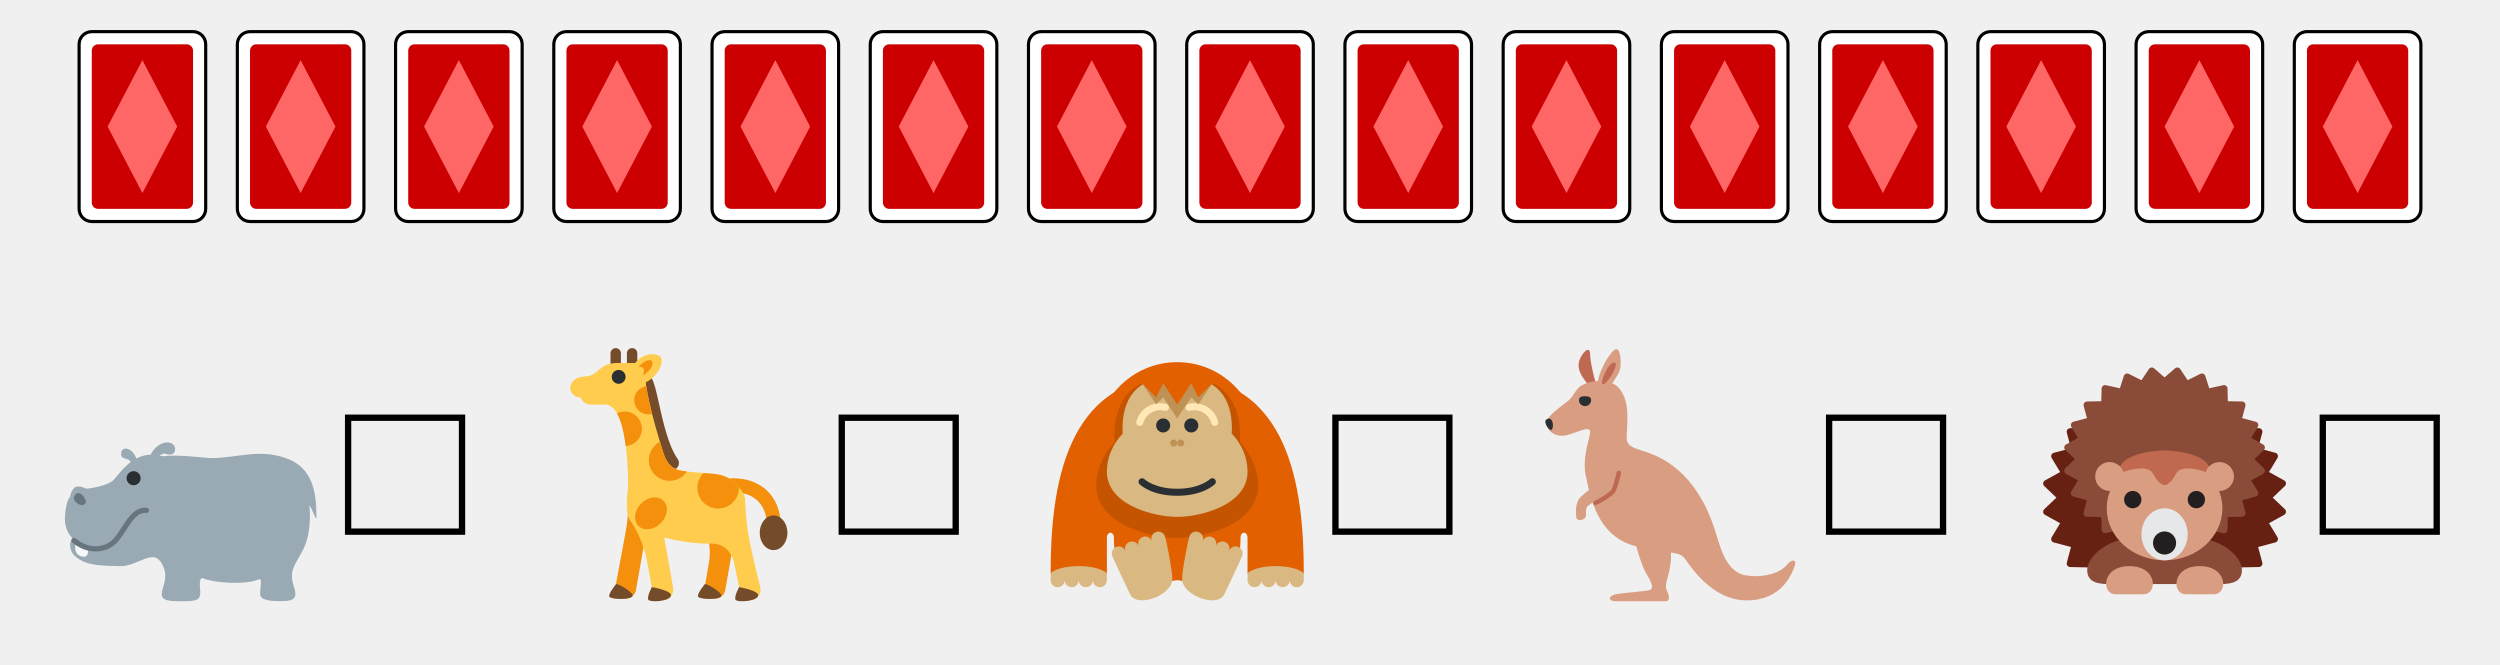
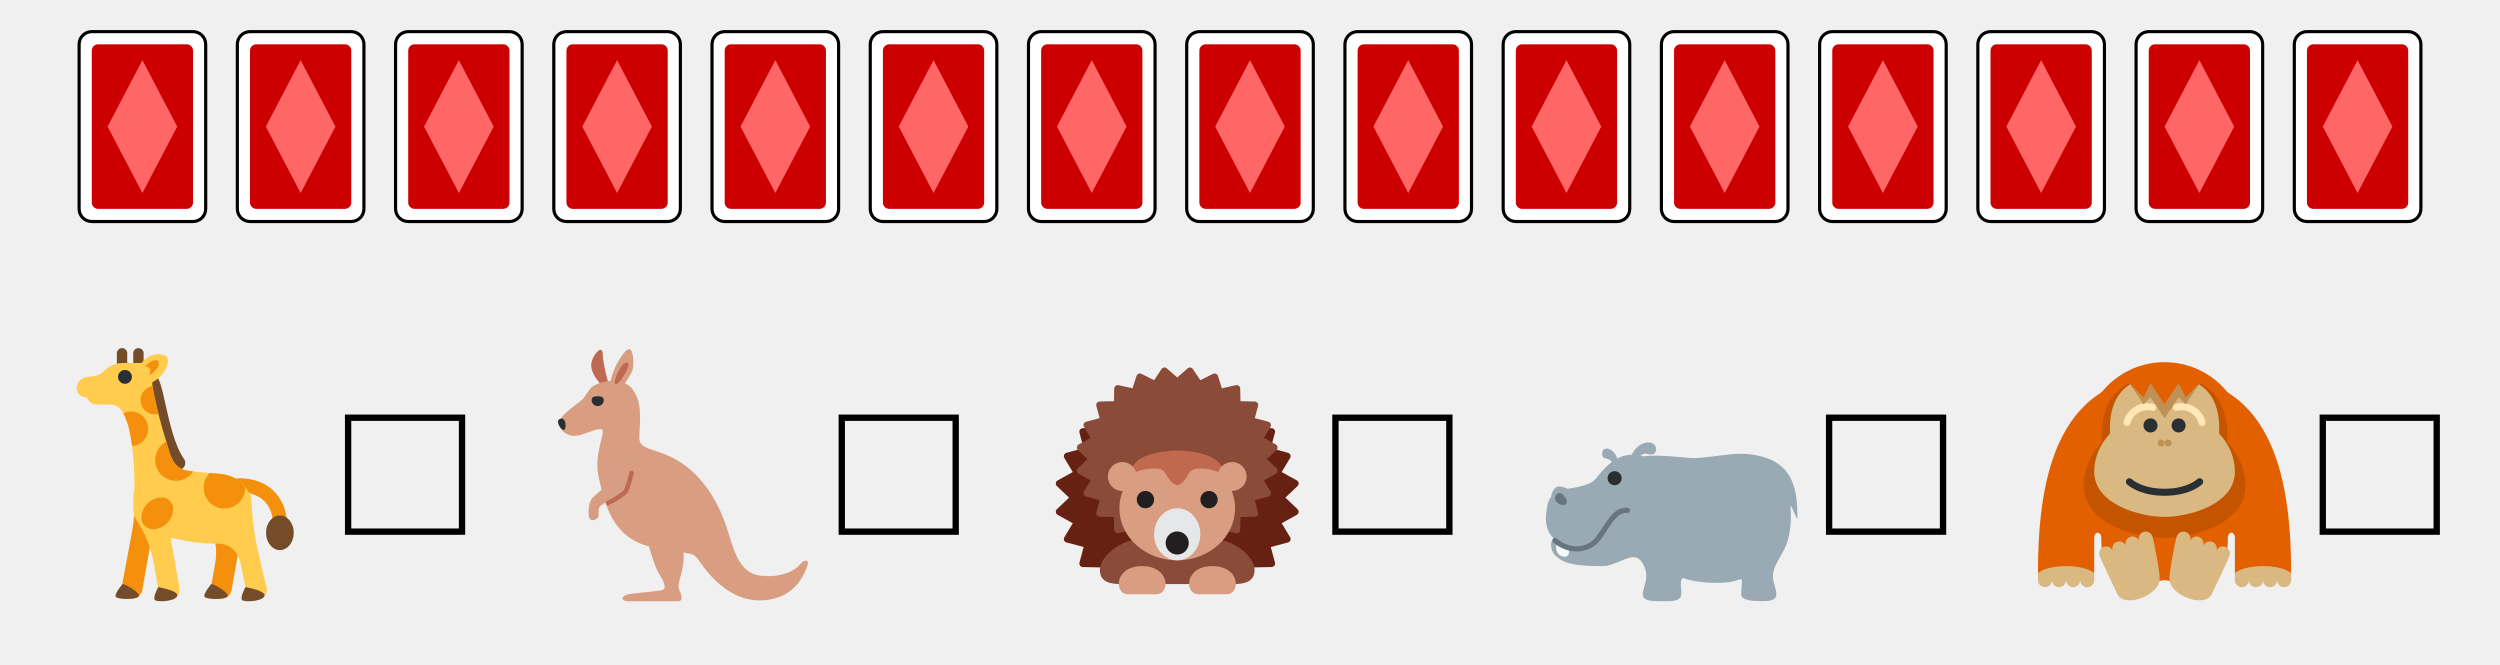
<svg xmlns="http://www.w3.org/2000/svg" width="790.0" height="210.0" viewBox="0 0 790.0 210.0">
  <defs>
</defs>
  <g>
    <g transform="translate(25.0, 10)">
      <rect x="0" y="0" width="40" height="60" rx="4" ry="4" fill="white" stroke="black" stroke-width="1" />
      <rect x="4" y="4" width="32" height="52" rx="2" ry="2" fill="#cc0000" stroke="none" />
      <path d="M20.0,9 L31,30.0 L20.0,51 L9,30.0 Z" fill="#ff6666" />
    </g>
    <g transform="translate(75.0, 10)">
      <rect x="0" y="0" width="40" height="60" rx="4" ry="4" fill="white" stroke="black" stroke-width="1" />
      <rect x="4" y="4" width="32" height="52" rx="2" ry="2" fill="#cc0000" stroke="none" />
      <path d="M20.0,9 L31,30.0 L20.0,51 L9,30.0 Z" fill="#ff6666" />
    </g>
    <g transform="translate(125.0, 10)">
      <rect x="0" y="0" width="40" height="60" rx="4" ry="4" fill="white" stroke="black" stroke-width="1" />
      <rect x="4" y="4" width="32" height="52" rx="2" ry="2" fill="#cc0000" stroke="none" />
      <path d="M20.0,9 L31,30.0 L20.0,51 L9,30.0 Z" fill="#ff6666" />
    </g>
    <g transform="translate(175.0, 10)">
      <rect x="0" y="0" width="40" height="60" rx="4" ry="4" fill="white" stroke="black" stroke-width="1" />
      <rect x="4" y="4" width="32" height="52" rx="2" ry="2" fill="#cc0000" stroke="none" />
      <path d="M20.0,9 L31,30.0 L20.0,51 L9,30.0 Z" fill="#ff6666" />
    </g>
    <g transform="translate(225.0, 10)">
      <rect x="0" y="0" width="40" height="60" rx="4" ry="4" fill="white" stroke="black" stroke-width="1" />
      <rect x="4" y="4" width="32" height="52" rx="2" ry="2" fill="#cc0000" stroke="none" />
      <path d="M20.0,9 L31,30.0 L20.0,51 L9,30.0 Z" fill="#ff6666" />
    </g>
    <g transform="translate(275.0, 10)">
      <rect x="0" y="0" width="40" height="60" rx="4" ry="4" fill="white" stroke="black" stroke-width="1" />
      <rect x="4" y="4" width="32" height="52" rx="2" ry="2" fill="#cc0000" stroke="none" />
      <path d="M20.0,9 L31,30.0 L20.0,51 L9,30.0 Z" fill="#ff6666" />
    </g>
    <g transform="translate(325.0, 10)">
      <rect x="0" y="0" width="40" height="60" rx="4" ry="4" fill="white" stroke="black" stroke-width="1" />
      <rect x="4" y="4" width="32" height="52" rx="2" ry="2" fill="#cc0000" stroke="none" />
      <path d="M20.0,9 L31,30.0 L20.0,51 L9,30.0 Z" fill="#ff6666" />
    </g>
    <g transform="translate(375.0, 10)">
      <rect x="0" y="0" width="40" height="60" rx="4" ry="4" fill="white" stroke="black" stroke-width="1" />
      <rect x="4" y="4" width="32" height="52" rx="2" ry="2" fill="#cc0000" stroke="none" />
      <path d="M20.0,9 L31,30.0 L20.0,51 L9,30.0 Z" fill="#ff6666" />
    </g>
    <g transform="translate(425.0, 10)">
      <rect x="0" y="0" width="40" height="60" rx="4" ry="4" fill="white" stroke="black" stroke-width="1" />
      <rect x="4" y="4" width="32" height="52" rx="2" ry="2" fill="#cc0000" stroke="none" />
      <path d="M20.0,9 L31,30.0 L20.0,51 L9,30.0 Z" fill="#ff6666" />
    </g>
    <g transform="translate(475.0, 10)">
      <rect x="0" y="0" width="40" height="60" rx="4" ry="4" fill="white" stroke="black" stroke-width="1" />
      <rect x="4" y="4" width="32" height="52" rx="2" ry="2" fill="#cc0000" stroke="none" />
      <path d="M20.0,9 L31,30.0 L20.0,51 L9,30.0 Z" fill="#ff6666" />
    </g>
    <g transform="translate(525.0, 10)">
      <rect x="0" y="0" width="40" height="60" rx="4" ry="4" fill="white" stroke="black" stroke-width="1" />
      <rect x="4" y="4" width="32" height="52" rx="2" ry="2" fill="#cc0000" stroke="none" />
      <path d="M20.0,9 L31,30.0 L20.0,51 L9,30.0 Z" fill="#ff6666" />
    </g>
    <g transform="translate(575.0, 10)">
      <rect x="0" y="0" width="40" height="60" rx="4" ry="4" fill="white" stroke="black" stroke-width="1" />
      <rect x="4" y="4" width="32" height="52" rx="2" ry="2" fill="#cc0000" stroke="none" />
      <path d="M20.0,9 L31,30.0 L20.0,51 L9,30.0 Z" fill="#ff6666" />
    </g>
    <g transform="translate(625.0, 10)">
      <rect x="0" y="0" width="40" height="60" rx="4" ry="4" fill="white" stroke="black" stroke-width="1" />
      <rect x="4" y="4" width="32" height="52" rx="2" ry="2" fill="#cc0000" stroke="none" />
      <path d="M20.0,9 L31,30.0 L20.0,51 L9,30.0 Z" fill="#ff6666" />
    </g>
    <g transform="translate(675.0, 10)">
      <rect x="0" y="0" width="40" height="60" rx="4" ry="4" fill="white" stroke="black" stroke-width="1" />
      <rect x="4" y="4" width="32" height="52" rx="2" ry="2" fill="#cc0000" stroke="none" />
      <path d="M20.0,9 L31,30.0 L20.0,51 L9,30.0 Z" fill="#ff6666" />
    </g>
    <g transform="translate(725.0, 10)">
      <rect x="0" y="0" width="40" height="60" rx="4" ry="4" fill="white" stroke="black" stroke-width="1" />
      <rect x="4" y="4" width="32" height="52" rx="2" ry="2" fill="#cc0000" stroke="none" />
      <path d="M20.0,9 L31,30.0 L20.0,51 L9,30.0 Z" fill="#ff6666" />
    </g>
    <g transform="translate(10.0, 100)">
      <g>
        <svg x="10.0" y="10.0" width="80" height="80" viewBox="0 0 36 36">
-           <path fill="#99AAB5" d="M13 15.689c1.945-.886 7.032-.006 8.304-.048 3.861-.127 6.58-1.305 10.332 0C35.388 16.946 36 20.327 36 24c0 .816-.465-.9-1.008-1.662 0 0 .451 3.643-.854 6.253-.664 1.328-1.631 2.557-1.631 3.753-.001 1.197.493 1.78.493 2.656 0 .892-1 .98-2 .98-.926 0-3 .02-3-.98 0-1.423.385-2.394-.312-2.083-1.729.771-6.146.5-7.771-.167-.766-.314-.43 1.598-.428 1.932C19.499 35.795 19 36 17 36c-1.741 0-3-.012-3-1s.919-2.179.281-3.781C13 28 11 31 7.999 31 5.031 31 13 15.689 13 15.689z" />
-           <path fill="#9AAAB4" d="M3.29 20s3.045-.326 3.915-1.305c.87-.979 2.556-3.535 5.275-3.535s3.045 1.577 4.024 2.066c.978.49 2.91 3.653 1.496 5.774s-6 8-10 8c-4.84 0-5.485-.764-6.281-1.375-.792-.607-1.051-2.042-.344-2.531 0 0-1.312-1-1.131-3.287.185-2.331.707-2.61.707-2.61s.109-.924.653-1.359C2.148 19.402 3.29 20 3.29 20z" />
-           <path fill="#F5F8FA" d="M2.691 29.65c.629.132.992-.253.777-1.4-.657.047-1.663-.816-1.663-.816-.327 1.268.012 2.032.886 2.216z" />
-           <path fill="#67757F" d="M4.601 28.918c-1.148 0-2.333-.432-3.327-1.279-.157-.135-.176-.371-.042-.528.135-.157.372-.177.529-.042 1.306 1.115 3.371 1.657 5.039.354.497-.388.958-1.104 1.446-1.861.912-1.416 1.945-3.033 3.602-2.862.207.02.357.203.337.409-.02.205-.205.353-.409.337-1.212-.127-2.066 1.226-2.9 2.522-.523.812-1.017 1.58-1.614 2.047-.774.604-1.705.903-2.661.903z" />
-           <path fill="#66757F" d="M1.813 20.74c.611-.543 1.694.891 1.318 1.374-.535.687-2.308-.494-1.318-1.374z" />
-           <circle fill="#292F33" cx="10" cy="18.5" r="1" />
-           <path fill="#9AAAB4" d="M8.238 14.889c.095-1.09 1.794-.653 2.175.979s-.42 1.168-.653.598c-.489-1.197-1.631-.327-1.522-1.577zm4.062.598c.258-.84 1.142-1.958 2.338-2.066 1.196-.109 1.523.979 1.088 1.468-.435.489-.979.163-1.305.109s-1.088.489-1.414.979c-.326.489-.924.217-.707-.49z" />
-         </svg>
-         <rect x="100.0" y="32.0" width="36.0" height="36.0" fill="none" stroke="black" stroke-width="2" />
-       </g>
-     </g>
-     <g transform="translate(166.0, 100)">
-       <g>
-         <svg x="10.0" y="10.0" width="80" height="80" viewBox="0 0 36 36">
          <path d="M22.217 35.615h-.002c-.804-.142-1.34-.908-1.198-1.712l.59-3.344s.68-3.165-1.076-5.449c1.259-1.171 5.024.085 5.024.085l-1.626 9.221c-.142.804-.908 1.34-1.712 1.199zm-12.692-.021h-.002c-.804-.142-1.34-.908-1.198-1.712l1.312-7.025s.503-2.419.503-4.439c1.142-.439 2.723 2.757 2.723 2.757l-1.626 9.221c-.143.803-.909 1.339-1.712 1.198zm21.277-9.823c-.537 0-.977-.431-.985-.969-.012-.723-.304-4.326-4.925-4.326-.545 0-.985-.441-.985-.985s.441-.985.985-.985c5.363 0 6.858 3.938 6.896 6.264.009.545-.425.993-.969 1.002l-.017-.001z" fill="#F4900C" />
          <g fill="#754C29">
            <path d="M15.226 17.252l-3.46-11.98 1.687-1.02c.369.61.628 1.722 1.054 3.633.569 2.558 1.349 6.06 2.657 7.876.318.442.218 1.058-.224 1.376-.175.126-1.714.115-1.714.115zM7.615 2.71V.739c0-.408.331-.739.739-.739s.739.331.739.739V2.71H7.615zm2.332 0V.739c0-.408.331-.739.739-.739s.739.331.739.739V2.71H9.947z" />
            <ellipse cx="30.802" cy="26.263" rx="1.971" ry="2.464" />
          </g>
          <path fill="#FFCC4D" d="M28.935 34.094s-.647-2.515-.998-4.154c-.332-1.549-1.025-3.981-1.171-8.225-.01-.145-.039-.512-.138-.779-.122-.33-.567-.933-.766-1.203-.777-1.052-2.012-1.691-3.526-1.847-1.283-.132-2.573-.185-3.854-.339-.59-.071-1.1-.156-1.422-.272-1.636-.589-1.962-2.502-2.414-3.965-.8-2.59-1.508-5.225-1.961-7.9l-.036.009.036-.009-.027-.165V4.84c1.567-.714 2.79-2.888 1.971-3.706-1.416-.708-2.827.11-3.513.992-.02-.001-.039-.006-.059-.006H8.459c-.655 0-1.304.16-1.872.51-.584.359-.986.907-1.633 1.19-.786.344-1.721.093-2.417.64-1.189.933-.625 2.525.854 2.578.201.577.745.993 1.39.993h2.106c.055.011.108.021.173.029.604.071 1.088.525 1.477 1.215 1.047 1.856 1.244 4.244 1.415 6.324.119 1.448.177 2.906.158 4.36-.293 1.566-.12 3.377-.12 3.377.044.419.186.777.394 1.095l-.01.011c1.99 2.81 2.449 5.97 2.449 5.97l.784 4.193c.142.804.908 1.341 1.713 1.199.804-.142 1.341-.908 1.199-1.712l-1.262-7.159c1.977.534 4.609.932 6.449.852 0 .006-.003.014-.002.02 2.371-.146 3.26 1.73 3.454 2.576.194.846.868 4.228.868 4.228.142.804.909 1.341 1.712 1.199.802-.143 1.339-.91 1.197-1.714z" />
          <path fill="#F4900C" d="M11.975 22.1c-.985.985-1.16 2.408-.391 3.178.77.77 2.193.595 3.178-.391s1.16-2.408.391-3.178c-.77-.77-2.193-.595-3.178.391zm1.088-6.185c0 1.633 1.324 2.956 2.956 2.956 1.029 0 1.933-.526 2.462-1.323-.59-.071-1.1-.156-1.422-.272-1.564-.563-1.872-2.237-2.253-3.441-.057-.179-.108-.349-.162-.523-.935.496-1.581 1.469-1.581 2.603zm-.986-4.434c0-1.361-1.103-2.464-2.464-2.464-.388 0-.75.098-1.077.257.635 1.126 1.015 2.885 1.242 4.653 1.282-.086 2.299-1.142 2.299-2.446zm-1.093-4.079c0 1.118.906 2.023 2.023 2.023.182 0 .355-.032.523-.077-.449-1.787-.709-3.122-.847-3.937-.961.156-1.699.985-1.699 1.991zm8.977 12.456c0 1.633 1.324 2.956 2.956 2.956 1.633 0 2.956-1.324 2.956-2.956 0-.043-.011-.082-.013-.124-.777-1.052-2.012-1.691-3.526-1.847-.457-.047-.972-.088-1.499-.128-.538.536-.874 1.277-.874 2.099zM11.598 2.613c.505-.483 1.317-1.089 1.778-.856.461.233.258 1.273-1.166 2.151.113-.439.551-1.215-.612-1.295z" />
          <circle fill="#292F33" cx="8.772" cy="4.09" r=".985" />
          <path d="M21.047 33.545s-1.142 1.351-.985 1.781 2.741.491 3.249.022-1.951-1.842-2.264-1.803zm-12.623 0s-1.142 1.351-.985 1.781c.156.43 2.741.491 3.249.022s-1.951-1.842-2.264-1.803zm4.547 2.22c.136.391 2.766.329 3.205-.461.439-.79-2.678-1.317-2.678-1.317s-.703 1.273-.527 1.778zm12.404 0c.136.391 2.766.329 3.205-.461.439-.79-2.678-1.317-2.678-1.317s-.703 1.273-.527 1.778z" fill="#754C29" />
        </svg>
        <rect x="100.0" y="32.0" width="36.0" height="36.0" fill="none" stroke="black" stroke-width="2" />
      </g>
    </g>
+     <g transform="translate(166.0, 100)">
+       <g>
+         <svg x="10.0" y="10.0" width="80" height="80" viewBox="0 0 36 36">
+           <path fill="#BF6952" d="M6.513.886c0 .984.649 3.926 1.153 5.047s-.505.35-1.442-.771-1.657-2.244-1.225-3.435S6.513-.446 6.513.886z" />
+           <path fill="#D99E82" d="M.314 10.699c-.004.961 1.22 2.097 2.883 1.682 1.333-.332 3.234-1.359 3.316-.561.082.798-1.179 3.471-.629 6.276.93 4.74 2.379 8.873 7.201 10.095 0 0 .723 2.775 1.479 3.986.694 1.111 1.029 2.022.45 2.215-.579.193-3.472.386-4.694.579C9.099 35.164 8.906 36 10.256 36H17.2c.707 0 .643-.643.193-1.607s.805-2.643.598-5.332c.414.14 1.395.067 1.974.838.579.772 3.729 5.976 8.809 5.976s6.43-3.826 6.815-4.855c.386-1.029-.45-1.029-1.093-.193s-2.761 1.931-5.722 1.508c-3.151-.45-3.822-4.465-4.658-6.909-.836-2.443-2.74-6.968-7.044-9.487-3.177-1.859-5.483-1.31-5.363-3.356.178-3.033.325-5.21-1.099-6.892-1.15-1.357-3.851-1.264-5.418-.319-.697.42-1.117 1.595-1.778 2.103C1.428 8.998.317 9.848.314 10.699z" />
+           <path fill="#D79E84" d="M6.042 22.625c-.259.531-.006 1.019-.158 1.355-.225.497-1.254.804-1.35-.032-.097-.836-.021-1.948.45-2.572.322-.427 3.279-2.797 3.408-2.893.129-.096-.354-2.893-.354-2.893s.096-1.125 1.447-.868c1.35.257 1.318 1.415 1.318 2.636s.225 2.443-.386 2.733-4.117 2.003-4.375 2.534z" />
+           <path fill="#292F33" d="M6.657 7.405c0 .465-.387.841-.865.841s-.865-.377-.865-.841.387-.561.865-.561.865.096.865.561z" />
+           <path fill="#D99E82" d="M9.973.255c.912-.665 1.009 1.963.793 2.804S8.891 6.073 8.891 6.073s-1.297.631-1.297-.911S9.108.886 9.973.255z" />
+           <path fill="#BF6952" d="M10.062 2.09c.58.346-1.307 3.303-1.766 3.055-.459-.247.988-3.519 1.766-3.055z" />
+           <path fill="#292F33" d="M.314 10.139c.869-.528 1.081.911.793 1.402-.289.49-1.37-1.052-.793-1.402z" />
+           <path fill="#BF6952" d="M7.274 22.34c-.125 0-.244-.073-.297-.195-.071-.164.004-.354.168-.426 1.066-.464 1.99-1.182 2.367-1.533.15-.182.523-1.447.777-2.511.042-.174.219-.278.39-.24.174.042.281.216.24.39-.223.931-.645 2.536-.966 2.835-.546.508-1.546 1.216-2.55 1.652-.042.019-.086.028-.129.028z" />
+         </svg>
+         <rect x="100.0" y="32.0" width="36.0" height="36.0" fill="none" stroke="black" stroke-width="2" />
+       </g>
+     </g>
    <g transform="translate(322.0, 100)">
+       <g>
+         <svg x="10.0" y="10.0" width="80" height="80" viewBox="0 0 36 36">
+           <path fill="#6D6E71" d="M28.688 20.312C28.688 26.217 23.904 31 18 31c-5.903 0-10.688-4.783-10.688-10.688 0-5.903 4.786-10.689 10.688-10.689 5.904.001 10.688 4.786 10.688 10.689z" />
+           <path fill="#662113" d="M26 33.5H10c-1.665 0-2.479-1.339-2.763-2.31l-2.664-.056c-.153-.003-.297-.077-.389-.2-.092-.122-.123-.281-.083-.43l.594-2.216-2.446-.651c-.152-.041-.276-.15-.335-.296s-.046-.311.035-.445l1.199-1.993-2.156-1.192c-.139-.077-.233-.216-.254-.374-.02-.157.036-.315.151-.426l1.729-1.647-1.729-1.646c-.115-.11-.171-.268-.151-.426.021-.158.115-.297.254-.374l2.156-1.194-1.2-1.994c-.081-.135-.094-.3-.035-.445.059-.146.183-.255.335-.296l2.446-.65-.594-2.218c-.04-.148-.009-.307.083-.43s.236-.196.39-.2l2.575-.053.058-2.302c.004-.149.074-.289.192-.381.118-.092.271-.127.416-.094l2.521.561.717-2.234c.045-.139.148-.251.282-.308.136-.056.288-.051.417.014l2.284 1.139 1.341-2.009c.08-.119.208-.199.35-.218.145-.019.287.024.394.119L18 7.258l1.88-1.636c.109-.094.251-.137.395-.118.143.019.269.099.35.218l1.34 2.009 2.286-1.139c.13-.065.283-.069.417-.014.135.057.237.169.282.308l.716 2.234 2.521-.561c.146-.032.298.002.416.094s.188.232.192.381l.058 2.302 2.574.053c.153.003.297.077.389.2.093.123.123.282.083.43l-.595 2.217 2.449.65c.152.04.276.15.336.296.059.146.046.311-.035.445l-1.201 1.994 2.155 1.194c.14.077.233.216.254.374s-.036.316-.151.426l-1.729 1.646 1.729 1.647c.115.11.172.269.151.426-.021.158-.114.297-.254.374L32.854 24.9l1.2 1.993c.081.135.094.3.035.445-.06.146-.184.255-.335.296l-2.45.651.595 2.216c.04.148.01.307-.082.43-.093.123-.236.197-.39.2l-2.663.056c-.285.974-1.099 2.313-2.764 2.313z" />
+           <path fill="#8A4B38" d="M16.188 28.824c-.022 0-.044-.001-.066-.004-.143-.019-.27-.099-.35-.219l-1.058-1.585-1.805.899c-.131.064-.283.07-.418.014-.134-.057-.237-.169-.282-.309l-.564-1.757-1.99.442c-.148.031-.299-.003-.417-.095s-.188-.231-.192-.381l-.045-1.804-2.029-.043c-.153-.003-.297-.077-.389-.2-.092-.122-.123-.281-.083-.43l.464-1.732-1.92-.51c-.152-.041-.276-.15-.335-.296s-.046-.311.035-.445l.937-1.557-1.688-.934c-.14-.077-.234-.216-.254-.374-.02-.158.036-.316.151-.426l1.352-1.289-1.352-1.287c-.115-.11-.171-.268-.151-.426.021-.158.115-.297.254-.374l1.689-.935-.937-1.558c-.081-.135-.094-.3-.035-.445.059-.146.183-.255.335-.296l1.922-.511-.466-1.732c-.04-.148-.009-.307.083-.43s.236-.196.39-.2l2.029-.042.045-1.805c.004-.149.074-.289.192-.381.117-.092.27-.127.416-.094l1.99.442.564-1.756c.045-.139.148-.251.282-.308.136-.055.287-.051.418.014l1.805.899 1.058-1.584c.08-.119.207-.199.35-.218.144-.021.287.024.395.119L18 4.172l1.484-1.291c.109-.095.253-.138.395-.119.143.019.269.099.35.218l1.057 1.583 1.807-.9c.13-.064.283-.069.417-.013.135.057.237.169.282.308l.562 1.756 1.991-.442c.146-.033.3.002.416.094.118.092.188.232.192.382l.045 1.804 2.028.042c.153.003.297.077.389.2.093.123.123.282.083.43l-.465 1.734 1.924.511c.152.041.276.15.336.296.059.146.046.311-.035.445l-.938 1.558 1.689.935c.14.077.233.216.254.374.021.158-.036.316-.151.426l-1.353 1.287 1.353 1.289c.115.11.172.268.151.426-.021.158-.115.296-.254.374l-1.688.934.938 1.557c.081.135.094.3.035.445-.06.145-.184.255-.335.296l-1.925.512.465 1.732c.04.148.01.307-.082.43-.093.123-.236.197-.39.2l-2.028.043-.045 1.804c-.004.149-.074.289-.192.381-.117.092-.271.126-.416.095l-1.991-.442-.562 1.757c-.045.139-.147.252-.282.309-.134.058-.284.053-.417-.014l-1.806-.899-1.058 1.585c-.08.12-.207.199-.35.219-.142.018-.286-.024-.395-.119L18 27.407l-1.483 1.294c-.092.08-.209.123-.329.123z" />
+           <path fill="#8A4B38" d="M13.5 27.052h9c3.521 0 6.5 2.575 6.5 4.5 0 1.65-1.35 2-3 2H10c-1.65 0-3-.35-3-2 0-1.925 2.99-4.5 6.5-4.5z" />
+           <path fill="#D99E82" d="M26.222 22.779c0 4.088-3.68 7.398-8.222 7.398s-8.222-3.31-8.222-7.398c0-4.087 3.68-7.4 8.222-7.4s8.222 3.313 8.222 7.4z" />
+           <path fill="#E6E7E8" d="M21.289 26.479c0 2.043-1.473 3.699-3.289 3.699s-3.289-1.656-3.289-3.699S16.183 22.78 18 22.78s3.289 1.655 3.289 3.699z" />
+           <path fill="#231F20" d="M19.645 27.711c0 .908-.736 1.645-1.645 1.645s-1.645-.736-1.645-1.645c0-.908.736-1.642 1.645-1.642s1.645.734 1.645 1.642zm-4.934-6.166c0 .682-.552 1.234-1.233 1.234s-1.233-.553-1.233-1.234c0-.68.552-1.232 1.233-1.232.681-.001 1.233.552 1.233 1.232zm9.044 0c0 .682-.552 1.234-1.232 1.234-.682 0-1.233-.553-1.233-1.234 0-.68.552-1.232 1.233-1.232.68-.001 1.232.552 1.232 1.232z" />
+           <path fill="#C1694F" d="M11.422 17.846s4.111-1.644 4.933 0C17.178 19.49 18 19.49 18 19.49v-4.934c0 .001-6.578.001-6.578 3.29zm13.155 0s-4.11-1.644-4.933 0C18.822 19.49 18 19.49 18 19.49v-4.934c0 .001 6.577.001 6.577 3.29z" />
+           <path fill="#D99E82" d="M12.245 18.256c0 1.136-.92 2.056-2.055 2.056-1.136 0-2.056-.92-2.056-2.056 0-1.135.92-2.055 2.056-2.055 1.135 0 2.055.92 2.055 2.055zm15.621 0c0 1.136-.92 2.056-2.056 2.056-1.135 0-2.056-.92-2.056-2.056 0-1.135.921-2.055 2.056-2.055 1.136 0 2.056.92 2.056 2.055zM11 35c-2 0-2-4 2-4s4.062 4 2 4h-4zm10 0c-2 0-2-4 2-4s4.062 4 2 4h-4z" />
+         </svg>
+         <rect x="100.0" y="32.0" width="36.0" height="36.0" fill="none" stroke="black" stroke-width="2" />
+       </g>
+     </g>
+     <g transform="translate(478.0, 100)">
+       <g>
+         <svg x="10.0" y="10.0" width="80" height="80" viewBox="0 0 36 36">
+           <path fill="#99AAB5" d="M13 15.689c1.945-.886 7.032-.006 8.304-.048 3.861-.127 6.58-1.305 10.332 0C35.388 16.946 36 20.327 36 24c0 .816-.465-.9-1.008-1.662 0 0 .451 3.643-.854 6.253-.664 1.328-1.631 2.557-1.631 3.753-.001 1.197.493 1.78.493 2.656 0 .892-1 .98-2 .98-.926 0-3 .02-3-.98 0-1.423.385-2.394-.312-2.083-1.729.771-6.146.5-7.771-.167-.766-.314-.43 1.598-.428 1.932C19.499 35.795 19 36 17 36c-1.741 0-3-.012-3-1s.919-2.179.281-3.781C13 28 11 31 7.999 31 5.031 31 13 15.689 13 15.689z" />
+           <path fill="#9AAAB4" d="M3.29 20s3.045-.326 3.915-1.305c.87-.979 2.556-3.535 5.275-3.535s3.045 1.577 4.024 2.066c.978.49 2.91 3.653 1.496 5.774s-6 8-10 8c-4.84 0-5.485-.764-6.281-1.375-.792-.607-1.051-2.042-.344-2.531 0 0-1.312-1-1.131-3.287.185-2.331.707-2.61.707-2.61s.109-.924.653-1.359C2.148 19.402 3.29 20 3.29 20z" />
+           <path fill="#F5F8FA" d="M2.691 29.65c.629.132.992-.253.777-1.4-.657.047-1.663-.816-1.663-.816-.327 1.268.012 2.032.886 2.216z" />
+           <path fill="#67757F" d="M4.601 28.918c-1.148 0-2.333-.432-3.327-1.279-.157-.135-.176-.371-.042-.528.135-.157.372-.177.529-.042 1.306 1.115 3.371 1.657 5.039.354.497-.388.958-1.104 1.446-1.861.912-1.416 1.945-3.033 3.602-2.862.207.02.357.203.337.409-.02.205-.205.353-.409.337-1.212-.127-2.066 1.226-2.9 2.522-.523.812-1.017 1.58-1.614 2.047-.774.604-1.705.903-2.661.903z" />
+           <path fill="#66757F" d="M1.813 20.74c.611-.543 1.694.891 1.318 1.374-.535.687-2.308-.494-1.318-1.374z" />
+           <circle fill="#292F33" cx="10" cy="18.5" r="1" />
+           <path fill="#9AAAB4" d="M8.238 14.889c.095-1.09 1.794-.653 2.175.979s-.42 1.168-.653.598c-.489-1.197-1.631-.327-1.522-1.577zm4.062.598c.258-.84 1.142-1.958 2.338-2.066 1.196-.109 1.523.979 1.088 1.468-.435.489-.979.163-1.305.109s-1.088.489-1.414.979c-.326.489-.924.217-.707-.49z" />
+         </svg>
+         <rect x="100.0" y="32.0" width="36.0" height="36.0" fill="none" stroke="black" stroke-width="2" />
+       </g>
+     </g>
+     <g transform="translate(634.0, 100)">
      <g>
        <svg x="10.0" y="10.0" width="80" height="80" viewBox="0 0 36 36">
          <path fill="#E26000" d="M36 32c0-12-2-28-18-28S0 20 0 32h8v-5c0-1 1-1 1 0 0 7 4 6 4 6l2 2 1-1c0-.552 1.448-1 2-1s2 .448 2 1l1 1 2-2s4 1 4-6c0-1 1-1 1 0v5h8z" />
          <circle fill="#E26000" cx="18" cy="13.5" r="11.5" />
          <path fill="#D9B981" d="M32 31c-3 0-4 1-4 1v1c0 .552.448 1 1 1s1-.448 1-1c0 .552.448 1 1 1s1-.448 1-1c0 .552.448 1 1 1s1-.448 1-1c0 .552.448 1 1 1s1-.448 1-1v-1s-1-1-4-1zM4 31c-3 0-4 1-4 1v1c0 .552.448 1 1 1s1-.448 1-1c0 .552.448 1 1 1s1-.448 1-1c0 .552.448 1 1 1s1-.448 1-1c0 .552.448 1 1 1s1-.448 1-1v-1s-1-1-4-1z" />
          <path fill="#C45400" d="M6.5 19.607C6.5 25.051 14.167 27 18 27s11.5-1.949 11.5-7.393c0-2.366-.974-4.536-2.595-6.235.023-.244.04-.491.04-.747C26.944 7.862 24.9 4 18 4s-8.944 3.862-8.944 8.625c0 .256.017.503.04.747C7.474 15.071 6.5 17.241 6.5 19.607z" />
          <path fill="#D9B981" d="M8 17.571C8 22.305 14.667 24 18 24s10-1.695 10-6.429c0-2.057-.847-3.944-2.257-5.422.02-.212.035-.427.035-.65C25.778 7.358 24 4 18 4s-7.778 3.358-7.778 7.5c0 .223.015.438.035.65C8.847 13.627 8 15.514 8 17.571z" />
          <circle fill="#292F33" cx="16" cy="11" r="1" />
          <circle fill="#292F33" cx="20" cy="11" r="1" />
          <path fill="#FFE8B6" d="M12.67 11.073c-.042 0-.084-.005-.127-.016-.267-.07-.427-.343-.357-.61.488-1.867 2.405-2.988 4.271-2.503.267.07.427.343.357.61-.07.267-.343.424-.61.357-1.332-.347-2.702.455-3.05 1.788-.059.225-.262.374-.484.374zm10.66 0c-.223 0-.425-.149-.483-.374-.169-.646-.579-1.188-1.155-1.525-.576-.339-1.249-.432-1.896-.262-.269.069-.54-.091-.609-.357-.07-.268.09-.541.357-.61.901-.236 1.846-.106 2.653.367.807.473 1.381 1.231 1.616 2.136.07.267-.09.54-.357.61-.042.009-.085.015-.126.015z" />
          <path fill="#C09154" d="M13 5l2 3 1-1 2 3 2-3 1 1 2-3s-2-1-5-1-5 1-5 1z" />
          <path fill="#E26000" d="M13 5l2 2 1-2 2 3 2-3 1 2 2-2s-2-2-5-2-5 2-5 2z" />
          <circle fill="#C09154" cx="17.5" cy="13.5" r=".5" />
          <circle fill="#C09154" cx="18.5" cy="13.5" r=".5" />
          <path fill="#292F33" d="M18 21c-3.665 0-5.286-1.579-5.354-1.646-.195-.195-.195-.512 0-.707.195-.194.51-.195.705-.002C13.365 18.658 14.783 20 18 20c3.218 0 4.635-1.342 4.648-1.356.197-.191.514-.189.706.006.193.195.193.509-.001.703C23.286 19.421 21.665 21 18 21z" />
          <path fill="#D9B981" d="M17.295 33c-.235 2.224-5 4-6 2-.247-.494-2.341-4.936-2.535-5.453-.194-.517.068-1.094.586-1.287s1.094.068 1.287.586c-.194-.517.068-1.094.586-1.287.517-.194 1.094.068 1.287.586-.194-.517.068-1.094.586-1.287.517-.194 1.094.068 1.287.586-.194-.517.068-1.094.586-1.287s1.094.068 1.287.586c.193.514 1.148 5.263 1.043 6.257zm1.41 0c.235 2.224 5 4 6 2 .247-.494 2.341-4.936 2.535-5.453.194-.517-.068-1.094-.586-1.287s-1.094.068-1.287.586c.194-.517-.068-1.094-.586-1.287-.517-.194-1.094.068-1.287.586.194-.517-.068-1.094-.586-1.287-.517-.194-1.094.068-1.287.586.194-.517-.068-1.094-.586-1.287s-1.094.068-1.287.586c-.193.514-1.148 5.263-1.043 6.257z" />
        </svg>
        <rect x="100.0" y="32.0" width="36.0" height="36.0" fill="none" stroke="black" stroke-width="2" />
      </g>
    </g>
-     <g transform="translate(478.0, 100)">
-       <g>
-         <svg x="10.0" y="10.0" width="80" height="80" viewBox="0 0 36 36">
-           <path fill="#BF6952" d="M6.513.886c0 .984.649 3.926 1.153 5.047s-.505.35-1.442-.771-1.657-2.244-1.225-3.435S6.513-.446 6.513.886z" />
-           <path fill="#D99E82" d="M.314 10.699c-.004.961 1.22 2.097 2.883 1.682 1.333-.332 3.234-1.359 3.316-.561.082.798-1.179 3.471-.629 6.276.93 4.74 2.379 8.873 7.201 10.095 0 0 .723 2.775 1.479 3.986.694 1.111 1.029 2.022.45 2.215-.579.193-3.472.386-4.694.579C9.099 35.164 8.906 36 10.256 36H17.2c.707 0 .643-.643.193-1.607s.805-2.643.598-5.332c.414.14 1.395.067 1.974.838.579.772 3.729 5.976 8.809 5.976s6.43-3.826 6.815-4.855c.386-1.029-.45-1.029-1.093-.193s-2.761 1.931-5.722 1.508c-3.151-.45-3.822-4.465-4.658-6.909-.836-2.443-2.74-6.968-7.044-9.487-3.177-1.859-5.483-1.31-5.363-3.356.178-3.033.325-5.21-1.099-6.892-1.15-1.357-3.851-1.264-5.418-.319-.697.42-1.117 1.595-1.778 2.103C1.428 8.998.317 9.848.314 10.699z" />
-           <path fill="#D79E84" d="M6.042 22.625c-.259.531-.006 1.019-.158 1.355-.225.497-1.254.804-1.35-.032-.097-.836-.021-1.948.45-2.572.322-.427 3.279-2.797 3.408-2.893.129-.096-.354-2.893-.354-2.893s.096-1.125 1.447-.868c1.35.257 1.318 1.415 1.318 2.636s.225 2.443-.386 2.733-4.117 2.003-4.375 2.534z" />
-           <path fill="#292F33" d="M6.657 7.405c0 .465-.387.841-.865.841s-.865-.377-.865-.841.387-.561.865-.561.865.096.865.561z" />
-           <path fill="#D99E82" d="M9.973.255c.912-.665 1.009 1.963.793 2.804S8.891 6.073 8.891 6.073s-1.297.631-1.297-.911S9.108.886 9.973.255z" />
-           <path fill="#BF6952" d="M10.062 2.09c.58.346-1.307 3.303-1.766 3.055-.459-.247.988-3.519 1.766-3.055z" />
-           <path fill="#292F33" d="M.314 10.139c.869-.528 1.081.911.793 1.402-.289.49-1.37-1.052-.793-1.402z" />
-           <path fill="#BF6952" d="M7.274 22.34c-.125 0-.244-.073-.297-.195-.071-.164.004-.354.168-.426 1.066-.464 1.99-1.182 2.367-1.533.15-.182.523-1.447.777-2.511.042-.174.219-.278.39-.24.174.042.281.216.24.39-.223.931-.645 2.536-.966 2.835-.546.508-1.546 1.216-2.55 1.652-.042.019-.086.028-.129.028z" />
-         </svg>
-         <rect x="100.0" y="32.0" width="36.0" height="36.0" fill="none" stroke="black" stroke-width="2" />
-       </g>
-     </g>
-     <g transform="translate(634.0, 100)">
-       <g>
-         <svg x="10.0" y="10.0" width="80" height="80" viewBox="0 0 36 36">
-           <path fill="#6D6E71" d="M28.688 20.312C28.688 26.217 23.904 31 18 31c-5.903 0-10.688-4.783-10.688-10.688 0-5.903 4.786-10.689 10.688-10.689 5.904.001 10.688 4.786 10.688 10.689z" />
-           <path fill="#662113" d="M26 33.5H10c-1.665 0-2.479-1.339-2.763-2.31l-2.664-.056c-.153-.003-.297-.077-.389-.2-.092-.122-.123-.281-.083-.43l.594-2.216-2.446-.651c-.152-.041-.276-.15-.335-.296s-.046-.311.035-.445l1.199-1.993-2.156-1.192c-.139-.077-.233-.216-.254-.374-.02-.157.036-.315.151-.426l1.729-1.647-1.729-1.646c-.115-.11-.171-.268-.151-.426.021-.158.115-.297.254-.374l2.156-1.194-1.2-1.994c-.081-.135-.094-.3-.035-.445.059-.146.183-.255.335-.296l2.446-.65-.594-2.218c-.04-.148-.009-.307.083-.43s.236-.196.39-.2l2.575-.053.058-2.302c.004-.149.074-.289.192-.381.118-.092.271-.127.416-.094l2.521.561.717-2.234c.045-.139.148-.251.282-.308.136-.056.288-.051.417.014l2.284 1.139 1.341-2.009c.08-.119.208-.199.35-.218.145-.019.287.024.394.119L18 7.258l1.88-1.636c.109-.094.251-.137.395-.118.143.019.269.099.35.218l1.34 2.009 2.286-1.139c.13-.065.283-.069.417-.014.135.057.237.169.282.308l.716 2.234 2.521-.561c.146-.032.298.002.416.094s.188.232.192.381l.058 2.302 2.574.053c.153.003.297.077.389.2.093.123.123.282.083.43l-.595 2.217 2.449.65c.152.04.276.15.336.296.059.146.046.311-.035.445l-1.201 1.994 2.155 1.194c.14.077.233.216.254.374s-.036.316-.151.426l-1.729 1.646 1.729 1.647c.115.11.172.269.151.426-.021.158-.114.297-.254.374L32.854 24.9l1.2 1.993c.081.135.094.3.035.445-.06.146-.184.255-.335.296l-2.45.651.595 2.216c.04.148.01.307-.082.43-.093.123-.236.197-.39.2l-2.663.056c-.285.974-1.099 2.313-2.764 2.313z" />
-           <path fill="#8A4B38" d="M16.188 28.824c-.022 0-.044-.001-.066-.004-.143-.019-.27-.099-.35-.219l-1.058-1.585-1.805.899c-.131.064-.283.07-.418.014-.134-.057-.237-.169-.282-.309l-.564-1.757-1.99.442c-.148.031-.299-.003-.417-.095s-.188-.231-.192-.381l-.045-1.804-2.029-.043c-.153-.003-.297-.077-.389-.2-.092-.122-.123-.281-.083-.43l.464-1.732-1.92-.51c-.152-.041-.276-.15-.335-.296s-.046-.311.035-.445l.937-1.557-1.688-.934c-.14-.077-.234-.216-.254-.374-.02-.158.036-.316.151-.426l1.352-1.289-1.352-1.287c-.115-.11-.171-.268-.151-.426.021-.158.115-.297.254-.374l1.689-.935-.937-1.558c-.081-.135-.094-.3-.035-.445.059-.146.183-.255.335-.296l1.922-.511-.466-1.732c-.04-.148-.009-.307.083-.43s.236-.196.39-.2l2.029-.042.045-1.805c.004-.149.074-.289.192-.381.117-.092.27-.127.416-.094l1.99.442.564-1.756c.045-.139.148-.251.282-.308.136-.055.287-.051.418.014l1.805.899 1.058-1.584c.08-.119.207-.199.35-.218.144-.021.287.024.395.119L18 4.172l1.484-1.291c.109-.095.253-.138.395-.119.143.019.269.099.35.218l1.057 1.583 1.807-.9c.13-.064.283-.069.417-.013.135.057.237.169.282.308l.562 1.756 1.991-.442c.146-.033.3.002.416.094.118.092.188.232.192.382l.045 1.804 2.028.042c.153.003.297.077.389.2.093.123.123.282.083.43l-.465 1.734 1.924.511c.152.041.276.15.336.296.059.146.046.311-.035.445l-.938 1.558 1.689.935c.14.077.233.216.254.374.021.158-.036.316-.151.426l-1.353 1.287 1.353 1.289c.115.11.172.268.151.426-.021.158-.115.296-.254.374l-1.688.934.938 1.557c.081.135.094.3.035.445-.06.145-.184.255-.335.296l-1.925.512.465 1.732c.04.148.01.307-.082.43-.093.123-.236.197-.39.2l-2.028.043-.045 1.804c-.004.149-.074.289-.192.381-.117.092-.271.126-.416.095l-1.991-.442-.562 1.757c-.045.139-.147.252-.282.309-.134.058-.284.053-.417-.014l-1.806-.899-1.058 1.585c-.08.12-.207.199-.35.219-.142.018-.286-.024-.395-.119L18 27.407l-1.483 1.294c-.092.08-.209.123-.329.123z" />
-           <path fill="#8A4B38" d="M13.5 27.052h9c3.521 0 6.5 2.575 6.5 4.5 0 1.65-1.35 2-3 2H10c-1.65 0-3-.35-3-2 0-1.925 2.99-4.5 6.5-4.5z" />
-           <path fill="#D99E82" d="M26.222 22.779c0 4.088-3.68 7.398-8.222 7.398s-8.222-3.31-8.222-7.398c0-4.087 3.68-7.4 8.222-7.4s8.222 3.313 8.222 7.4z" />
-           <path fill="#E6E7E8" d="M21.289 26.479c0 2.043-1.473 3.699-3.289 3.699s-3.289-1.656-3.289-3.699S16.183 22.78 18 22.78s3.289 1.655 3.289 3.699z" />
-           <path fill="#231F20" d="M19.645 27.711c0 .908-.736 1.645-1.645 1.645s-1.645-.736-1.645-1.645c0-.908.736-1.642 1.645-1.642s1.645.734 1.645 1.642zm-4.934-6.166c0 .682-.552 1.234-1.233 1.234s-1.233-.553-1.233-1.234c0-.68.552-1.232 1.233-1.232.681-.001 1.233.552 1.233 1.232zm9.044 0c0 .682-.552 1.234-1.232 1.234-.682 0-1.233-.553-1.233-1.234 0-.68.552-1.232 1.233-1.232.68-.001 1.232.552 1.232 1.232z" />
-           <path fill="#C1694F" d="M11.422 17.846s4.111-1.644 4.933 0C17.178 19.49 18 19.49 18 19.49v-4.934c0 .001-6.578.001-6.578 3.29zm13.155 0s-4.11-1.644-4.933 0C18.822 19.49 18 19.49 18 19.49v-4.934c0 .001 6.577.001 6.577 3.29z" />
-           <path fill="#D99E82" d="M12.245 18.256c0 1.136-.92 2.056-2.055 2.056-1.136 0-2.056-.92-2.056-2.056 0-1.135.92-2.055 2.056-2.055 1.135 0 2.055.92 2.055 2.055zm15.621 0c0 1.136-.92 2.056-2.056 2.056-1.135 0-2.056-.92-2.056-2.056 0-1.135.921-2.055 2.056-2.055 1.136 0 2.056.92 2.056 2.055zM11 35c-2 0-2-4 2-4s4.062 4 2 4h-4zm10 0c-2 0-2-4 2-4s4.062 4 2 4h-4z" />
-         </svg>
-         <rect x="100.0" y="32.0" width="36.0" height="36.0" fill="none" stroke="black" stroke-width="2" />
-       </g>
-     </g>
  </g>
</svg>
